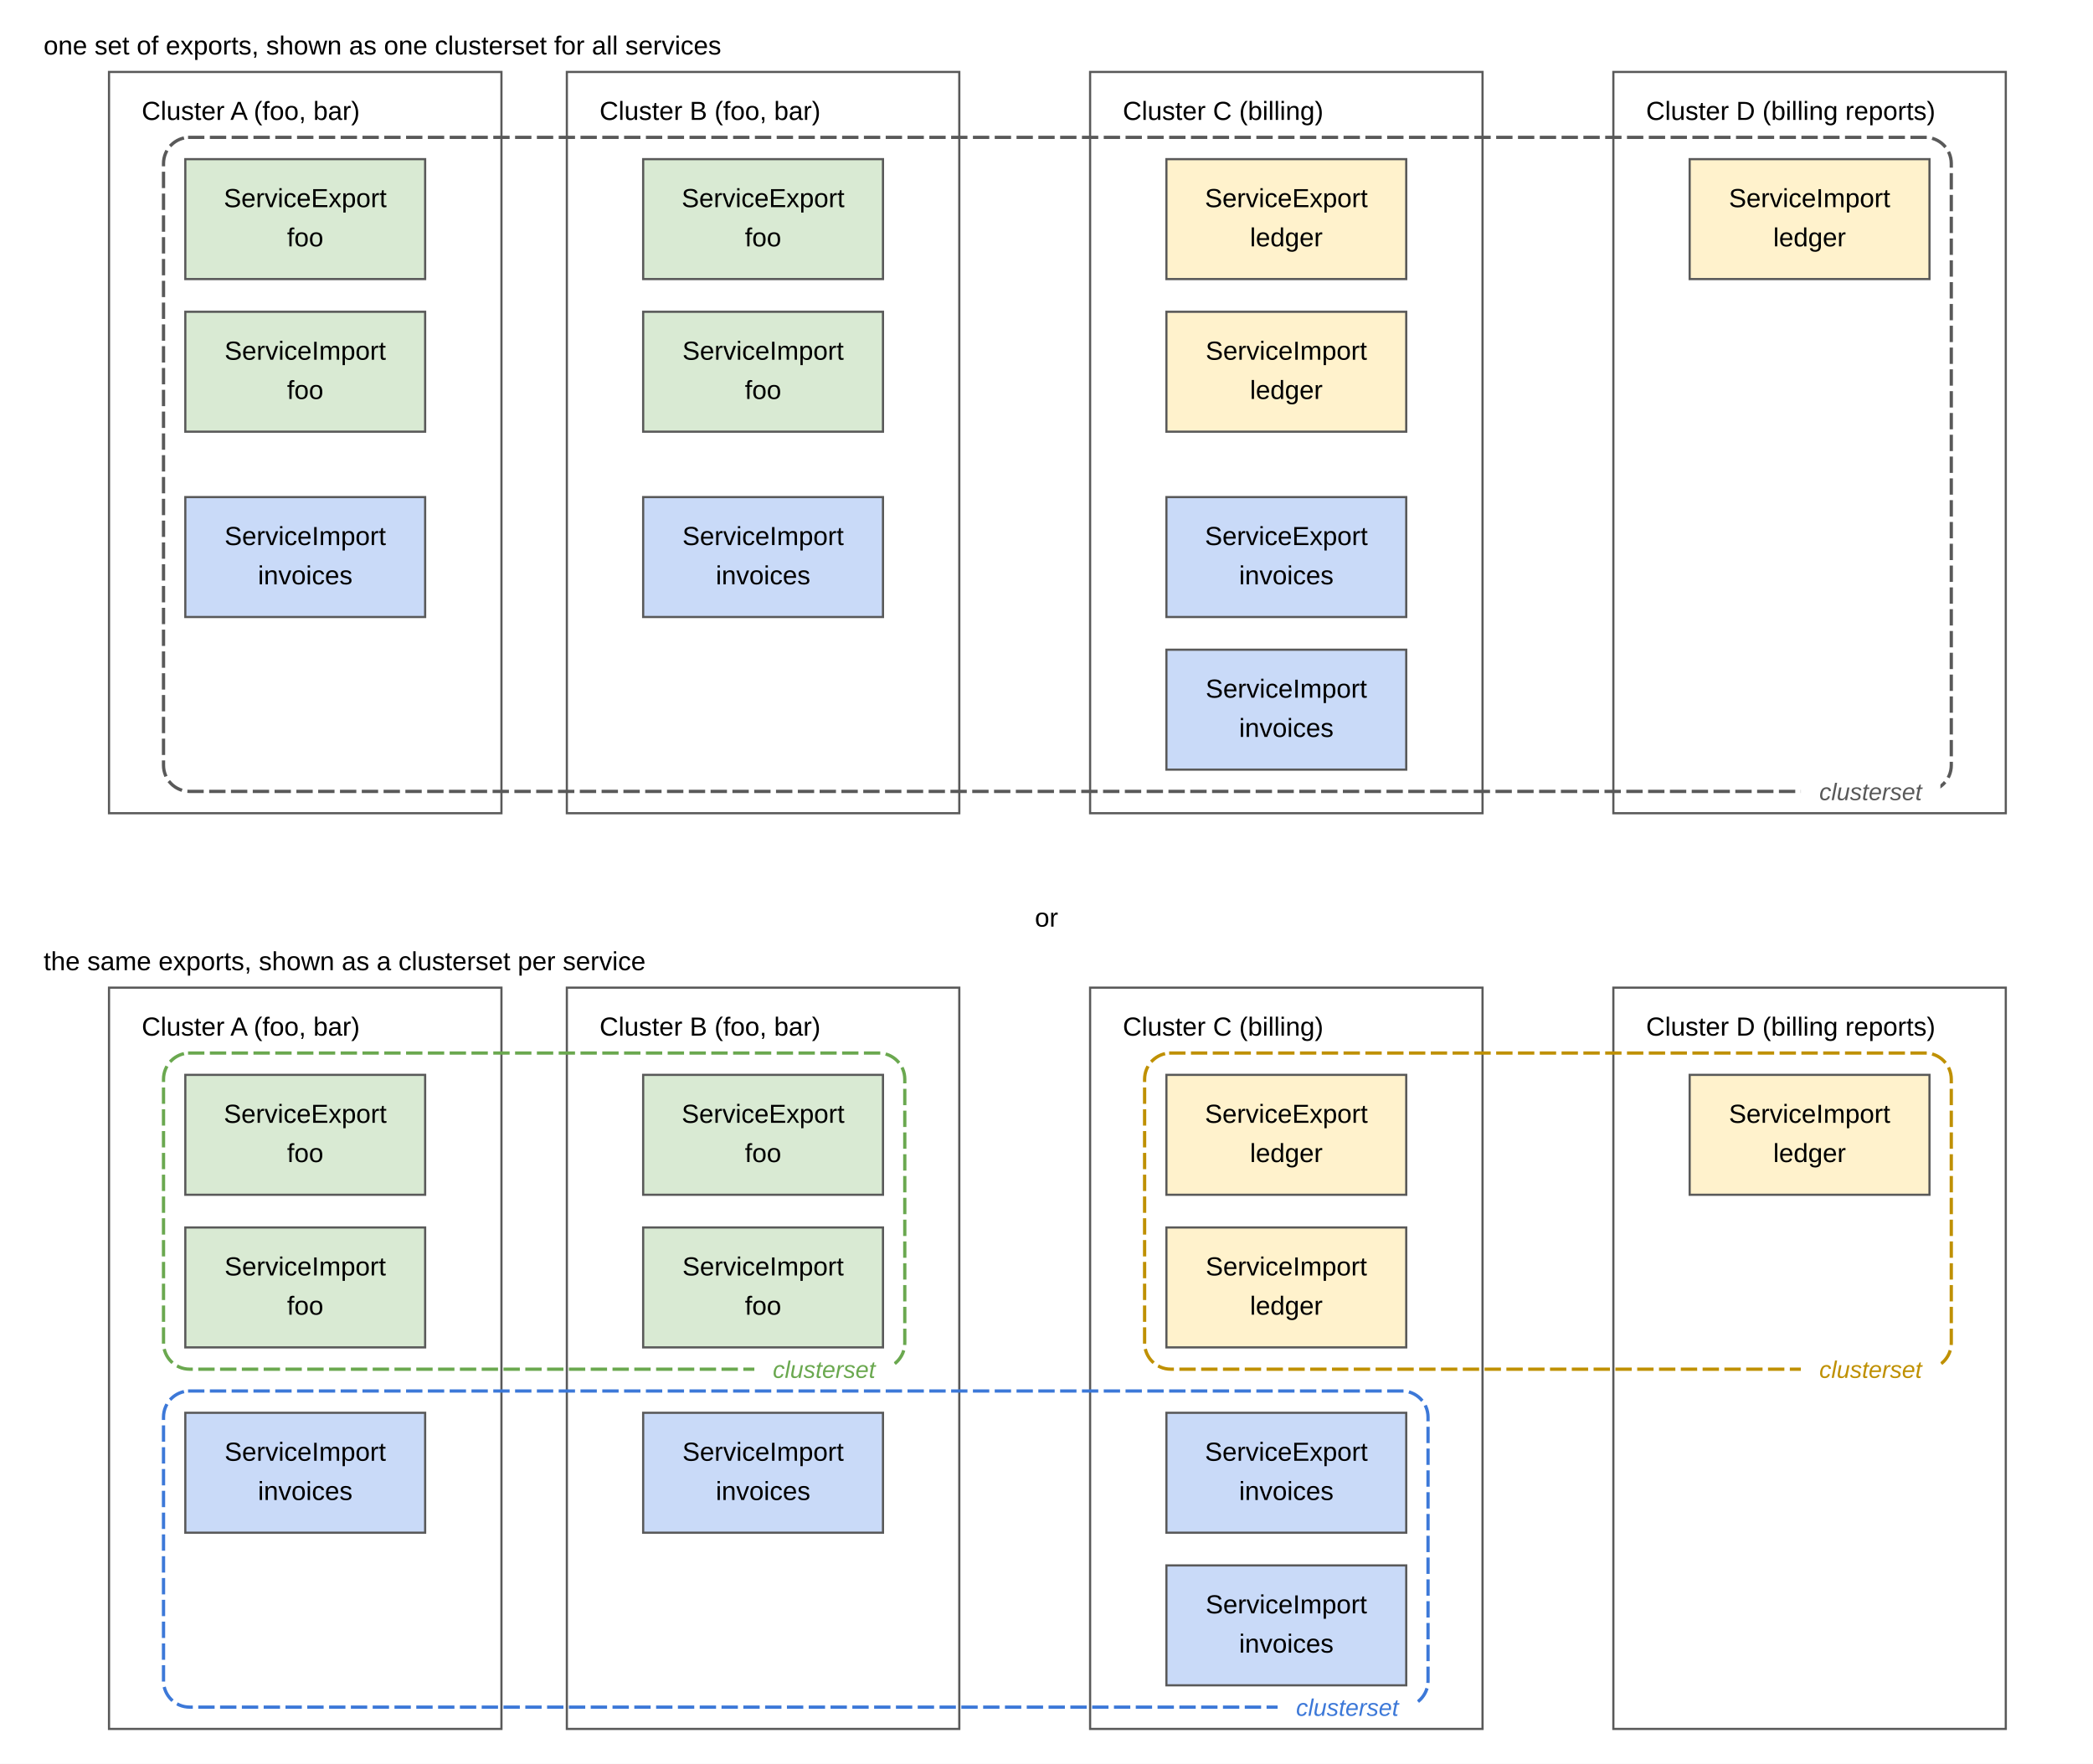
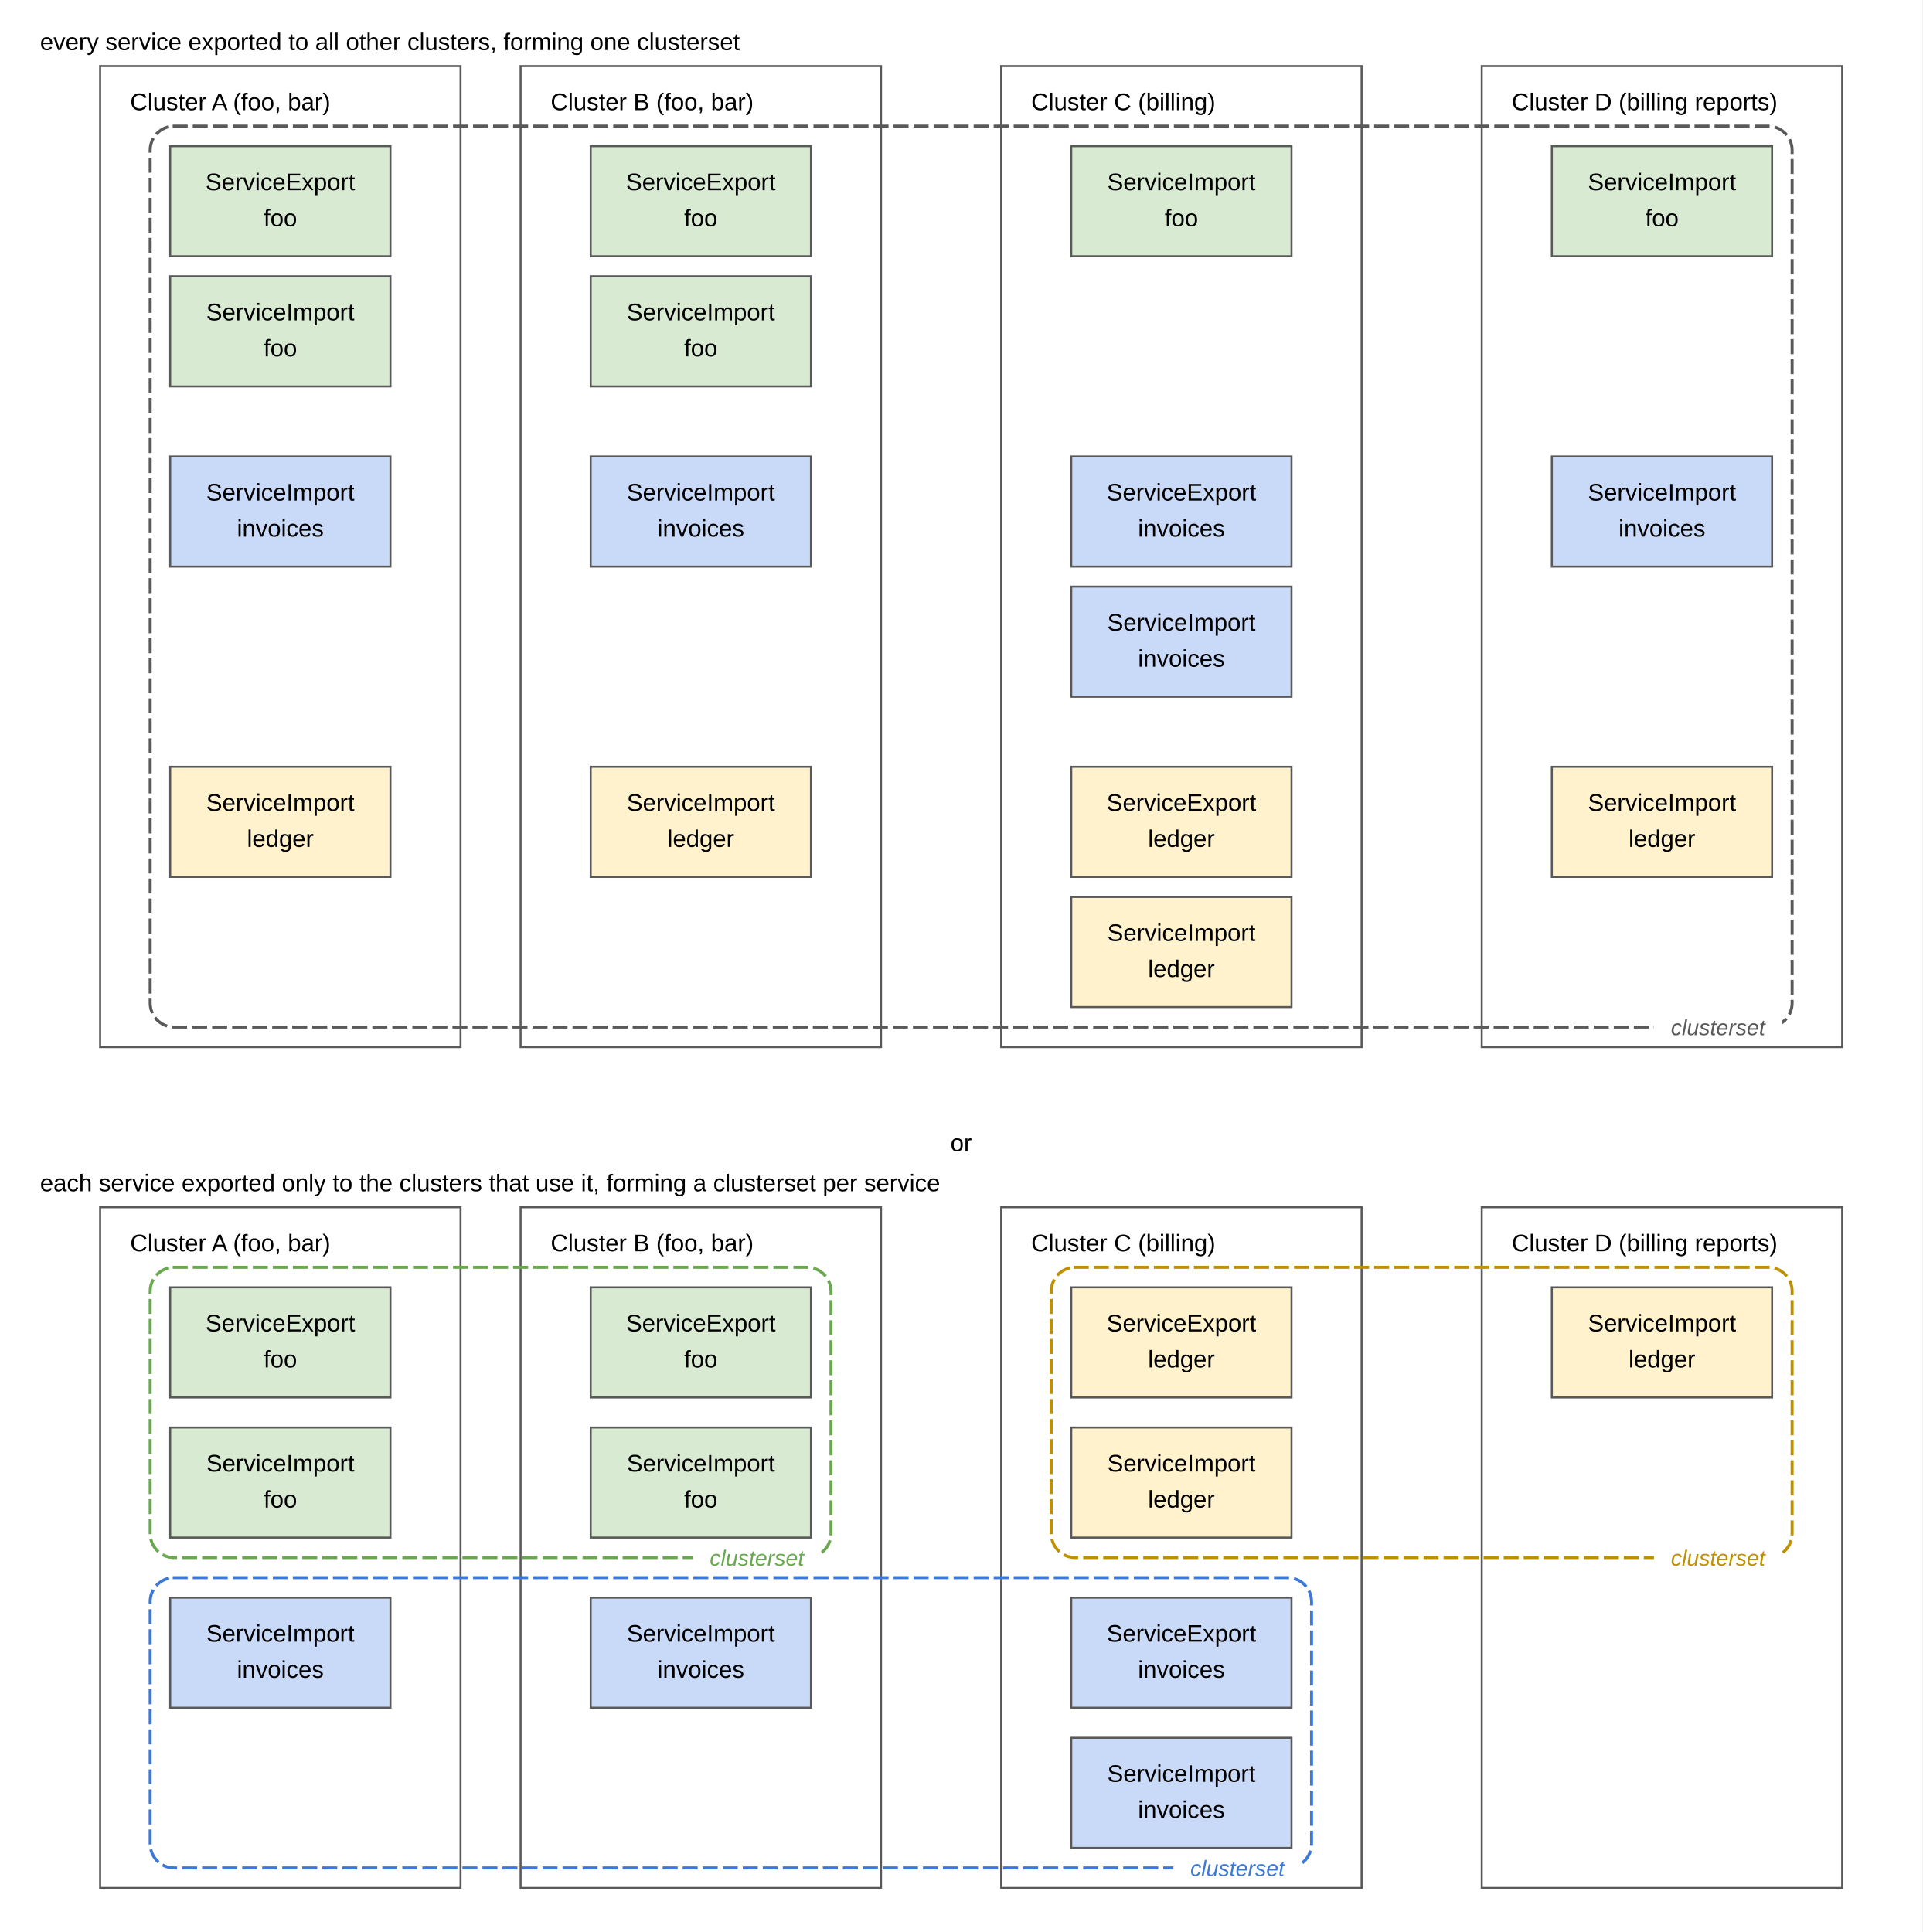
- <svg xmlns="http://www.w3.org/2000/svg" version="1.1" viewBox="0 31 960 809" fill="none" stroke="none" stroke-linecap="square" stroke-miterlimit="10">
-   <rect x="0" y="31" width="960" height="809" fill="#ffffff" />
-   <text x="20" y="56" font-family="Arial, sans-serif" font-size="12" fill="#000000">one set of exports, shown as one clusterset for all services</text>
-   <rect x="50" y="64" width="180" height="340" fill="#ffffff" stroke="#595959" stroke-width="1" />
+ <svg xmlns="http://www.w3.org/2000/svg" version="1.1" viewBox="0 31 960 965" fill="none" stroke="none" stroke-linecap="square" stroke-miterlimit="10">
+   <rect x="0" y="31" width="960" height="965" fill="#ffffff" />
+   <text x="20" y="56" font-family="Arial, sans-serif" font-size="12" fill="#000000">every service exported to all other clusters, forming one clusterset</text>
+   <rect x="50" y="64" width="180" height="490" fill="#ffffff" stroke="#595959" stroke-width="1" />
  <text x="65" y="86" font-family="Arial, sans-serif" font-size="12" fill="#000000">Cluster A (foo, bar)</text>
  <rect x="85" y="104" width="110" height="55" fill="#d9ead3" stroke="#595959" stroke-width="1" />
  <text x="140" y="126" font-family="Arial, sans-serif" font-size="12" fill="#000000" text-anchor="middle">ServiceExport</text>
  <text x="140" y="144" font-family="Arial, sans-serif" font-size="12" fill="#000000" text-anchor="middle">foo</text>
-   <rect x="85" y="174" width="110" height="55" fill="#d9ead3" stroke="#595959" stroke-width="1" />
-   <text x="140" y="196" font-family="Arial, sans-serif" font-size="12" fill="#000000" text-anchor="middle">ServiceImport</text>
-   <text x="140" y="214" font-family="Arial, sans-serif" font-size="12" fill="#000000" text-anchor="middle">foo</text>
+   <rect x="85" y="169" width="110" height="55" fill="#d9ead3" stroke="#595959" stroke-width="1" />
+   <text x="140" y="191" font-family="Arial, sans-serif" font-size="12" fill="#000000" text-anchor="middle">ServiceImport</text>
+   <text x="140" y="209" font-family="Arial, sans-serif" font-size="12" fill="#000000" text-anchor="middle">foo</text>
  <rect x="85" y="259" width="110" height="55" fill="#c9daf8" stroke="#595959" stroke-width="1" />
  <text x="140" y="281" font-family="Arial, sans-serif" font-size="12" fill="#000000" text-anchor="middle">ServiceImport</text>
  <text x="140" y="299" font-family="Arial, sans-serif" font-size="12" fill="#000000" text-anchor="middle">invoices</text>
-   <rect x="260" y="64" width="180" height="340" fill="#ffffff" stroke="#595959" stroke-width="1" />
+   <rect x="85" y="414" width="110" height="55" fill="#fff2cc" stroke="#595959" stroke-width="1" />
+   <text x="140" y="436" font-family="Arial, sans-serif" font-size="12" fill="#000000" text-anchor="middle">ServiceImport</text>
+   <text x="140" y="454" font-family="Arial, sans-serif" font-size="12" fill="#000000" text-anchor="middle">ledger</text>
+   <rect x="260" y="64" width="180" height="490" fill="#ffffff" stroke="#595959" stroke-width="1" />
  <text x="275" y="86" font-family="Arial, sans-serif" font-size="12" fill="#000000">Cluster B (foo, bar)</text>
  <rect x="295" y="104" width="110" height="55" fill="#d9ead3" stroke="#595959" stroke-width="1" />
  <text x="350" y="126" font-family="Arial, sans-serif" font-size="12" fill="#000000" text-anchor="middle">ServiceExport</text>
  <text x="350" y="144" font-family="Arial, sans-serif" font-size="12" fill="#000000" text-anchor="middle">foo</text>
-   <rect x="295" y="174" width="110" height="55" fill="#d9ead3" stroke="#595959" stroke-width="1" />
-   <text x="350" y="196" font-family="Arial, sans-serif" font-size="12" fill="#000000" text-anchor="middle">ServiceImport</text>
-   <text x="350" y="214" font-family="Arial, sans-serif" font-size="12" fill="#000000" text-anchor="middle">foo</text>
+   <rect x="295" y="169" width="110" height="55" fill="#d9ead3" stroke="#595959" stroke-width="1" />
+   <text x="350" y="191" font-family="Arial, sans-serif" font-size="12" fill="#000000" text-anchor="middle">ServiceImport</text>
+   <text x="350" y="209" font-family="Arial, sans-serif" font-size="12" fill="#000000" text-anchor="middle">foo</text>
  <rect x="295" y="259" width="110" height="55" fill="#c9daf8" stroke="#595959" stroke-width="1" />
  <text x="350" y="281" font-family="Arial, sans-serif" font-size="12" fill="#000000" text-anchor="middle">ServiceImport</text>
  <text x="350" y="299" font-family="Arial, sans-serif" font-size="12" fill="#000000" text-anchor="middle">invoices</text>
-   <rect x="500" y="64" width="180" height="340" fill="#ffffff" stroke="#595959" stroke-width="1" />
+   <rect x="295" y="414" width="110" height="55" fill="#fff2cc" stroke="#595959" stroke-width="1" />
+   <text x="350" y="436" font-family="Arial, sans-serif" font-size="12" fill="#000000" text-anchor="middle">ServiceImport</text>
+   <text x="350" y="454" font-family="Arial, sans-serif" font-size="12" fill="#000000" text-anchor="middle">ledger</text>
+   <rect x="500" y="64" width="180" height="490" fill="#ffffff" stroke="#595959" stroke-width="1" />
  <text x="515" y="86" font-family="Arial, sans-serif" font-size="12" fill="#000000">Cluster C (billing)</text>
-   <rect x="535" y="104" width="110" height="55" fill="#fff2cc" stroke="#595959" stroke-width="1" />
-   <text x="590" y="126" font-family="Arial, sans-serif" font-size="12" fill="#000000" text-anchor="middle">ServiceExport</text>
-   <text x="590" y="144" font-family="Arial, sans-serif" font-size="12" fill="#000000" text-anchor="middle">ledger</text>
-   <rect x="535" y="174" width="110" height="55" fill="#fff2cc" stroke="#595959" stroke-width="1" />
-   <text x="590" y="196" font-family="Arial, sans-serif" font-size="12" fill="#000000" text-anchor="middle">ServiceImport</text>
-   <text x="590" y="214" font-family="Arial, sans-serif" font-size="12" fill="#000000" text-anchor="middle">ledger</text>
+   <rect x="535" y="104" width="110" height="55" fill="#d9ead3" stroke="#595959" stroke-width="1" />
+   <text x="590" y="126" font-family="Arial, sans-serif" font-size="12" fill="#000000" text-anchor="middle">ServiceImport</text>
+   <text x="590" y="144" font-family="Arial, sans-serif" font-size="12" fill="#000000" text-anchor="middle">foo</text>
  <rect x="535" y="259" width="110" height="55" fill="#c9daf8" stroke="#595959" stroke-width="1" />
  <text x="590" y="281" font-family="Arial, sans-serif" font-size="12" fill="#000000" text-anchor="middle">ServiceExport</text>
  <text x="590" y="299" font-family="Arial, sans-serif" font-size="12" fill="#000000" text-anchor="middle">invoices</text>
-   <rect x="535" y="329" width="110" height="55" fill="#c9daf8" stroke="#595959" stroke-width="1" />
-   <text x="590" y="351" font-family="Arial, sans-serif" font-size="12" fill="#000000" text-anchor="middle">ServiceImport</text>
-   <text x="590" y="369" font-family="Arial, sans-serif" font-size="12" fill="#000000" text-anchor="middle">invoices</text>
-   <rect x="740" y="64" width="180" height="340" fill="#ffffff" stroke="#595959" stroke-width="1" />
+   <rect x="535" y="324" width="110" height="55" fill="#c9daf8" stroke="#595959" stroke-width="1" />
+   <text x="590" y="346" font-family="Arial, sans-serif" font-size="12" fill="#000000" text-anchor="middle">ServiceImport</text>
+   <text x="590" y="364" font-family="Arial, sans-serif" font-size="12" fill="#000000" text-anchor="middle">invoices</text>
+   <rect x="535" y="414" width="110" height="55" fill="#fff2cc" stroke="#595959" stroke-width="1" />
+   <text x="590" y="436" font-family="Arial, sans-serif" font-size="12" fill="#000000" text-anchor="middle">ServiceExport</text>
+   <text x="590" y="454" font-family="Arial, sans-serif" font-size="12" fill="#000000" text-anchor="middle">ledger</text>
+   <rect x="535" y="479" width="110" height="55" fill="#fff2cc" stroke="#595959" stroke-width="1" />
+   <text x="590" y="501" font-family="Arial, sans-serif" font-size="12" fill="#000000" text-anchor="middle">ServiceImport</text>
+   <text x="590" y="519" font-family="Arial, sans-serif" font-size="12" fill="#000000" text-anchor="middle">ledger</text>
+   <rect x="740" y="64" width="180" height="490" fill="#ffffff" stroke="#595959" stroke-width="1" />
  <text x="755" y="86" font-family="Arial, sans-serif" font-size="12" fill="#000000">Cluster D (billing reports)</text>
-   <rect x="775" y="104" width="110" height="55" fill="#fff2cc" stroke="#595959" stroke-width="1" />
+   <rect x="775" y="104" width="110" height="55" fill="#d9ead3" stroke="#595959" stroke-width="1" />
  <text x="830" y="126" font-family="Arial, sans-serif" font-size="12" fill="#000000" text-anchor="middle">ServiceImport</text>
-   <text x="830" y="144" font-family="Arial, sans-serif" font-size="12" fill="#000000" text-anchor="middle">ledger</text>
-   <rect x="75" y="94" width="820" height="300" rx="12" fill="none" stroke="#595959" stroke-width="1.5" stroke-dasharray="6,4" />
-   <rect x="826" y="388" width="64" height="13" fill="#ffffff" />
-   <text x="858" y="398" font-family="Arial, sans-serif" font-size="11" font-style="italic" fill="#595959" text-anchor="middle">clusterset</text>
-   <text x="480" y="456" font-family="Arial, sans-serif" font-size="12" fill="#000000" text-anchor="middle">or</text>
-   <text x="20" y="476" font-family="Arial, sans-serif" font-size="12" fill="#000000">the same exports, shown as a clusterset per service</text>
-   <rect x="50" y="484" width="180" height="340" fill="#ffffff" stroke="#595959" stroke-width="1" />
-   <text x="65" y="506" font-family="Arial, sans-serif" font-size="12" fill="#000000">Cluster A (foo, bar)</text>
-   <rect x="85" y="524" width="110" height="55" fill="#d9ead3" stroke="#595959" stroke-width="1" />
-   <text x="140" y="546" font-family="Arial, sans-serif" font-size="12" fill="#000000" text-anchor="middle">ServiceExport</text>
-   <text x="140" y="564" font-family="Arial, sans-serif" font-size="12" fill="#000000" text-anchor="middle">foo</text>
-   <rect x="85" y="594" width="110" height="55" fill="#d9ead3" stroke="#595959" stroke-width="1" />
-   <text x="140" y="616" font-family="Arial, sans-serif" font-size="12" fill="#000000" text-anchor="middle">ServiceImport</text>
-   <text x="140" y="634" font-family="Arial, sans-serif" font-size="12" fill="#000000" text-anchor="middle">foo</text>
-   <rect x="85" y="679" width="110" height="55" fill="#c9daf8" stroke="#595959" stroke-width="1" />
-   <text x="140" y="701" font-family="Arial, sans-serif" font-size="12" fill="#000000" text-anchor="middle">ServiceImport</text>
-   <text x="140" y="719" font-family="Arial, sans-serif" font-size="12" fill="#000000" text-anchor="middle">invoices</text>
-   <rect x="260" y="484" width="180" height="340" fill="#ffffff" stroke="#595959" stroke-width="1" />
-   <text x="275" y="506" font-family="Arial, sans-serif" font-size="12" fill="#000000">Cluster B (foo, bar)</text>
-   <rect x="295" y="524" width="110" height="55" fill="#d9ead3" stroke="#595959" stroke-width="1" />
-   <text x="350" y="546" font-family="Arial, sans-serif" font-size="12" fill="#000000" text-anchor="middle">ServiceExport</text>
-   <text x="350" y="564" font-family="Arial, sans-serif" font-size="12" fill="#000000" text-anchor="middle">foo</text>
-   <rect x="295" y="594" width="110" height="55" fill="#d9ead3" stroke="#595959" stroke-width="1" />
-   <text x="350" y="616" font-family="Arial, sans-serif" font-size="12" fill="#000000" text-anchor="middle">ServiceImport</text>
-   <text x="350" y="634" font-family="Arial, sans-serif" font-size="12" fill="#000000" text-anchor="middle">foo</text>
-   <rect x="295" y="679" width="110" height="55" fill="#c9daf8" stroke="#595959" stroke-width="1" />
-   <text x="350" y="701" font-family="Arial, sans-serif" font-size="12" fill="#000000" text-anchor="middle">ServiceImport</text>
-   <text x="350" y="719" font-family="Arial, sans-serif" font-size="12" fill="#000000" text-anchor="middle">invoices</text>
-   <rect x="500" y="484" width="180" height="340" fill="#ffffff" stroke="#595959" stroke-width="1" />
-   <text x="515" y="506" font-family="Arial, sans-serif" font-size="12" fill="#000000">Cluster C (billing)</text>
-   <rect x="535" y="524" width="110" height="55" fill="#fff2cc" stroke="#595959" stroke-width="1" />
-   <text x="590" y="546" font-family="Arial, sans-serif" font-size="12" fill="#000000" text-anchor="middle">ServiceExport</text>
-   <text x="590" y="564" font-family="Arial, sans-serif" font-size="12" fill="#000000" text-anchor="middle">ledger</text>
-   <rect x="535" y="594" width="110" height="55" fill="#fff2cc" stroke="#595959" stroke-width="1" />
-   <text x="590" y="616" font-family="Arial, sans-serif" font-size="12" fill="#000000" text-anchor="middle">ServiceImport</text>
-   <text x="590" y="634" font-family="Arial, sans-serif" font-size="12" fill="#000000" text-anchor="middle">ledger</text>
-   <rect x="535" y="679" width="110" height="55" fill="#c9daf8" stroke="#595959" stroke-width="1" />
-   <text x="590" y="701" font-family="Arial, sans-serif" font-size="12" fill="#000000" text-anchor="middle">ServiceExport</text>
-   <text x="590" y="719" font-family="Arial, sans-serif" font-size="12" fill="#000000" text-anchor="middle">invoices</text>
-   <rect x="535" y="749" width="110" height="55" fill="#c9daf8" stroke="#595959" stroke-width="1" />
-   <text x="590" y="771" font-family="Arial, sans-serif" font-size="12" fill="#000000" text-anchor="middle">ServiceImport</text>
-   <text x="590" y="789" font-family="Arial, sans-serif" font-size="12" fill="#000000" text-anchor="middle">invoices</text>
-   <rect x="740" y="484" width="180" height="340" fill="#ffffff" stroke="#595959" stroke-width="1" />
-   <text x="755" y="506" font-family="Arial, sans-serif" font-size="12" fill="#000000">Cluster D (billing reports)</text>
-   <rect x="775" y="524" width="110" height="55" fill="#fff2cc" stroke="#595959" stroke-width="1" />
-   <text x="830" y="546" font-family="Arial, sans-serif" font-size="12" fill="#000000" text-anchor="middle">ServiceImport</text>
-   <text x="830" y="564" font-family="Arial, sans-serif" font-size="12" fill="#000000" text-anchor="middle">ledger</text>
-   <rect x="75" y="514" width="340" height="145" rx="12" fill="none" stroke="#6aa84f" stroke-width="1.5" stroke-dasharray="6,4" />
-   <rect x="525" y="514" width="370" height="145" rx="12" fill="none" stroke="#bf9000" stroke-width="1.5" stroke-dasharray="6,4" />
-   <rect x="75" y="669" width="580" height="145" rx="12" fill="none" stroke="#3c78d8" stroke-width="1.5" stroke-dasharray="6,4" />
-   <rect x="346" y="653" width="64" height="13" fill="#ffffff" />
-   <text x="378" y="663" font-family="Arial, sans-serif" font-size="11" font-style="italic" fill="#6aa84f" text-anchor="middle">clusterset</text>
-   <rect x="826" y="653" width="64" height="13" fill="#ffffff" />
-   <text x="858" y="663" font-family="Arial, sans-serif" font-size="11" font-style="italic" fill="#bf9000" text-anchor="middle">clusterset</text>
-   <rect x="586" y="808" width="64" height="13" fill="#ffffff" />
-   <text x="618" y="818" font-family="Arial, sans-serif" font-size="11" font-style="italic" fill="#3c78d8" text-anchor="middle">clusterset</text>
+   <text x="830" y="144" font-family="Arial, sans-serif" font-size="12" fill="#000000" text-anchor="middle">foo</text>
+   <rect x="775" y="259" width="110" height="55" fill="#c9daf8" stroke="#595959" stroke-width="1" />
+   <text x="830" y="281" font-family="Arial, sans-serif" font-size="12" fill="#000000" text-anchor="middle">ServiceImport</text>
+   <text x="830" y="299" font-family="Arial, sans-serif" font-size="12" fill="#000000" text-anchor="middle">invoices</text>
+   <rect x="775" y="414" width="110" height="55" fill="#fff2cc" stroke="#595959" stroke-width="1" />
+   <text x="830" y="436" font-family="Arial, sans-serif" font-size="12" fill="#000000" text-anchor="middle">ServiceImport</text>
+   <text x="830" y="454" font-family="Arial, sans-serif" font-size="12" fill="#000000" text-anchor="middle">ledger</text>
+   <rect x="75" y="94" width="820" height="450" rx="12" fill="none" stroke="#595959" stroke-width="1.5" stroke-dasharray="6,4" />
+   <rect x="826" y="538" width="64" height="13" fill="#ffffff" />
+   <text x="858" y="548" font-family="Arial, sans-serif" font-size="11" font-style="italic" fill="#595959" text-anchor="middle">clusterset</text>
+   <text x="480" y="606" font-family="Arial, sans-serif" font-size="12" fill="#000000" text-anchor="middle">or</text>
+   <text x="20" y="626" font-family="Arial, sans-serif" font-size="12" fill="#000000">each service exported only to the clusters that use it, forming a clusterset per service</text>
+   <rect x="50" y="634" width="180" height="340" fill="#ffffff" stroke="#595959" stroke-width="1" />
+   <text x="65" y="656" font-family="Arial, sans-serif" font-size="12" fill="#000000">Cluster A (foo, bar)</text>
+   <rect x="85" y="674" width="110" height="55" fill="#d9ead3" stroke="#595959" stroke-width="1" />
+   <text x="140" y="696" font-family="Arial, sans-serif" font-size="12" fill="#000000" text-anchor="middle">ServiceExport</text>
+   <text x="140" y="714" font-family="Arial, sans-serif" font-size="12" fill="#000000" text-anchor="middle">foo</text>
+   <rect x="85" y="744" width="110" height="55" fill="#d9ead3" stroke="#595959" stroke-width="1" />
+   <text x="140" y="766" font-family="Arial, sans-serif" font-size="12" fill="#000000" text-anchor="middle">ServiceImport</text>
+   <text x="140" y="784" font-family="Arial, sans-serif" font-size="12" fill="#000000" text-anchor="middle">foo</text>
+   <rect x="85" y="829" width="110" height="55" fill="#c9daf8" stroke="#595959" stroke-width="1" />
+   <text x="140" y="851" font-family="Arial, sans-serif" font-size="12" fill="#000000" text-anchor="middle">ServiceImport</text>
+   <text x="140" y="869" font-family="Arial, sans-serif" font-size="12" fill="#000000" text-anchor="middle">invoices</text>
+   <rect x="260" y="634" width="180" height="340" fill="#ffffff" stroke="#595959" stroke-width="1" />
+   <text x="275" y="656" font-family="Arial, sans-serif" font-size="12" fill="#000000">Cluster B (foo, bar)</text>
+   <rect x="295" y="674" width="110" height="55" fill="#d9ead3" stroke="#595959" stroke-width="1" />
+   <text x="350" y="696" font-family="Arial, sans-serif" font-size="12" fill="#000000" text-anchor="middle">ServiceExport</text>
+   <text x="350" y="714" font-family="Arial, sans-serif" font-size="12" fill="#000000" text-anchor="middle">foo</text>
+   <rect x="295" y="744" width="110" height="55" fill="#d9ead3" stroke="#595959" stroke-width="1" />
+   <text x="350" y="766" font-family="Arial, sans-serif" font-size="12" fill="#000000" text-anchor="middle">ServiceImport</text>
+   <text x="350" y="784" font-family="Arial, sans-serif" font-size="12" fill="#000000" text-anchor="middle">foo</text>
+   <rect x="295" y="829" width="110" height="55" fill="#c9daf8" stroke="#595959" stroke-width="1" />
+   <text x="350" y="851" font-family="Arial, sans-serif" font-size="12" fill="#000000" text-anchor="middle">ServiceImport</text>
+   <text x="350" y="869" font-family="Arial, sans-serif" font-size="12" fill="#000000" text-anchor="middle">invoices</text>
+   <rect x="500" y="634" width="180" height="340" fill="#ffffff" stroke="#595959" stroke-width="1" />
+   <text x="515" y="656" font-family="Arial, sans-serif" font-size="12" fill="#000000">Cluster C (billing)</text>
+   <rect x="535" y="674" width="110" height="55" fill="#fff2cc" stroke="#595959" stroke-width="1" />
+   <text x="590" y="696" font-family="Arial, sans-serif" font-size="12" fill="#000000" text-anchor="middle">ServiceExport</text>
+   <text x="590" y="714" font-family="Arial, sans-serif" font-size="12" fill="#000000" text-anchor="middle">ledger</text>
+   <rect x="535" y="744" width="110" height="55" fill="#fff2cc" stroke="#595959" stroke-width="1" />
+   <text x="590" y="766" font-family="Arial, sans-serif" font-size="12" fill="#000000" text-anchor="middle">ServiceImport</text>
+   <text x="590" y="784" font-family="Arial, sans-serif" font-size="12" fill="#000000" text-anchor="middle">ledger</text>
+   <rect x="535" y="829" width="110" height="55" fill="#c9daf8" stroke="#595959" stroke-width="1" />
+   <text x="590" y="851" font-family="Arial, sans-serif" font-size="12" fill="#000000" text-anchor="middle">ServiceExport</text>
+   <text x="590" y="869" font-family="Arial, sans-serif" font-size="12" fill="#000000" text-anchor="middle">invoices</text>
+   <rect x="535" y="899" width="110" height="55" fill="#c9daf8" stroke="#595959" stroke-width="1" />
+   <text x="590" y="921" font-family="Arial, sans-serif" font-size="12" fill="#000000" text-anchor="middle">ServiceImport</text>
+   <text x="590" y="939" font-family="Arial, sans-serif" font-size="12" fill="#000000" text-anchor="middle">invoices</text>
+   <rect x="740" y="634" width="180" height="340" fill="#ffffff" stroke="#595959" stroke-width="1" />
+   <text x="755" y="656" font-family="Arial, sans-serif" font-size="12" fill="#000000">Cluster D (billing reports)</text>
+   <rect x="775" y="674" width="110" height="55" fill="#fff2cc" stroke="#595959" stroke-width="1" />
+   <text x="830" y="696" font-family="Arial, sans-serif" font-size="12" fill="#000000" text-anchor="middle">ServiceImport</text>
+   <text x="830" y="714" font-family="Arial, sans-serif" font-size="12" fill="#000000" text-anchor="middle">ledger</text>
+   <rect x="75" y="664" width="340" height="145" rx="12" fill="none" stroke="#6aa84f" stroke-width="1.5" stroke-dasharray="6,4" />
+   <rect x="525" y="664" width="370" height="145" rx="12" fill="none" stroke="#bf9000" stroke-width="1.5" stroke-dasharray="6,4" />
+   <rect x="75" y="819" width="580" height="145" rx="12" fill="none" stroke="#3c78d8" stroke-width="1.5" stroke-dasharray="6,4" />
+   <rect x="346" y="803" width="64" height="13" fill="#ffffff" />
+   <text x="378" y="813" font-family="Arial, sans-serif" font-size="11" font-style="italic" fill="#6aa84f" text-anchor="middle">clusterset</text>
+   <rect x="826" y="803" width="64" height="13" fill="#ffffff" />
+   <text x="858" y="813" font-family="Arial, sans-serif" font-size="11" font-style="italic" fill="#bf9000" text-anchor="middle">clusterset</text>
+   <rect x="586" y="958" width="64" height="13" fill="#ffffff" />
+   <text x="618" y="968" font-family="Arial, sans-serif" font-size="11" font-style="italic" fill="#3c78d8" text-anchor="middle">clusterset</text>
</svg>
